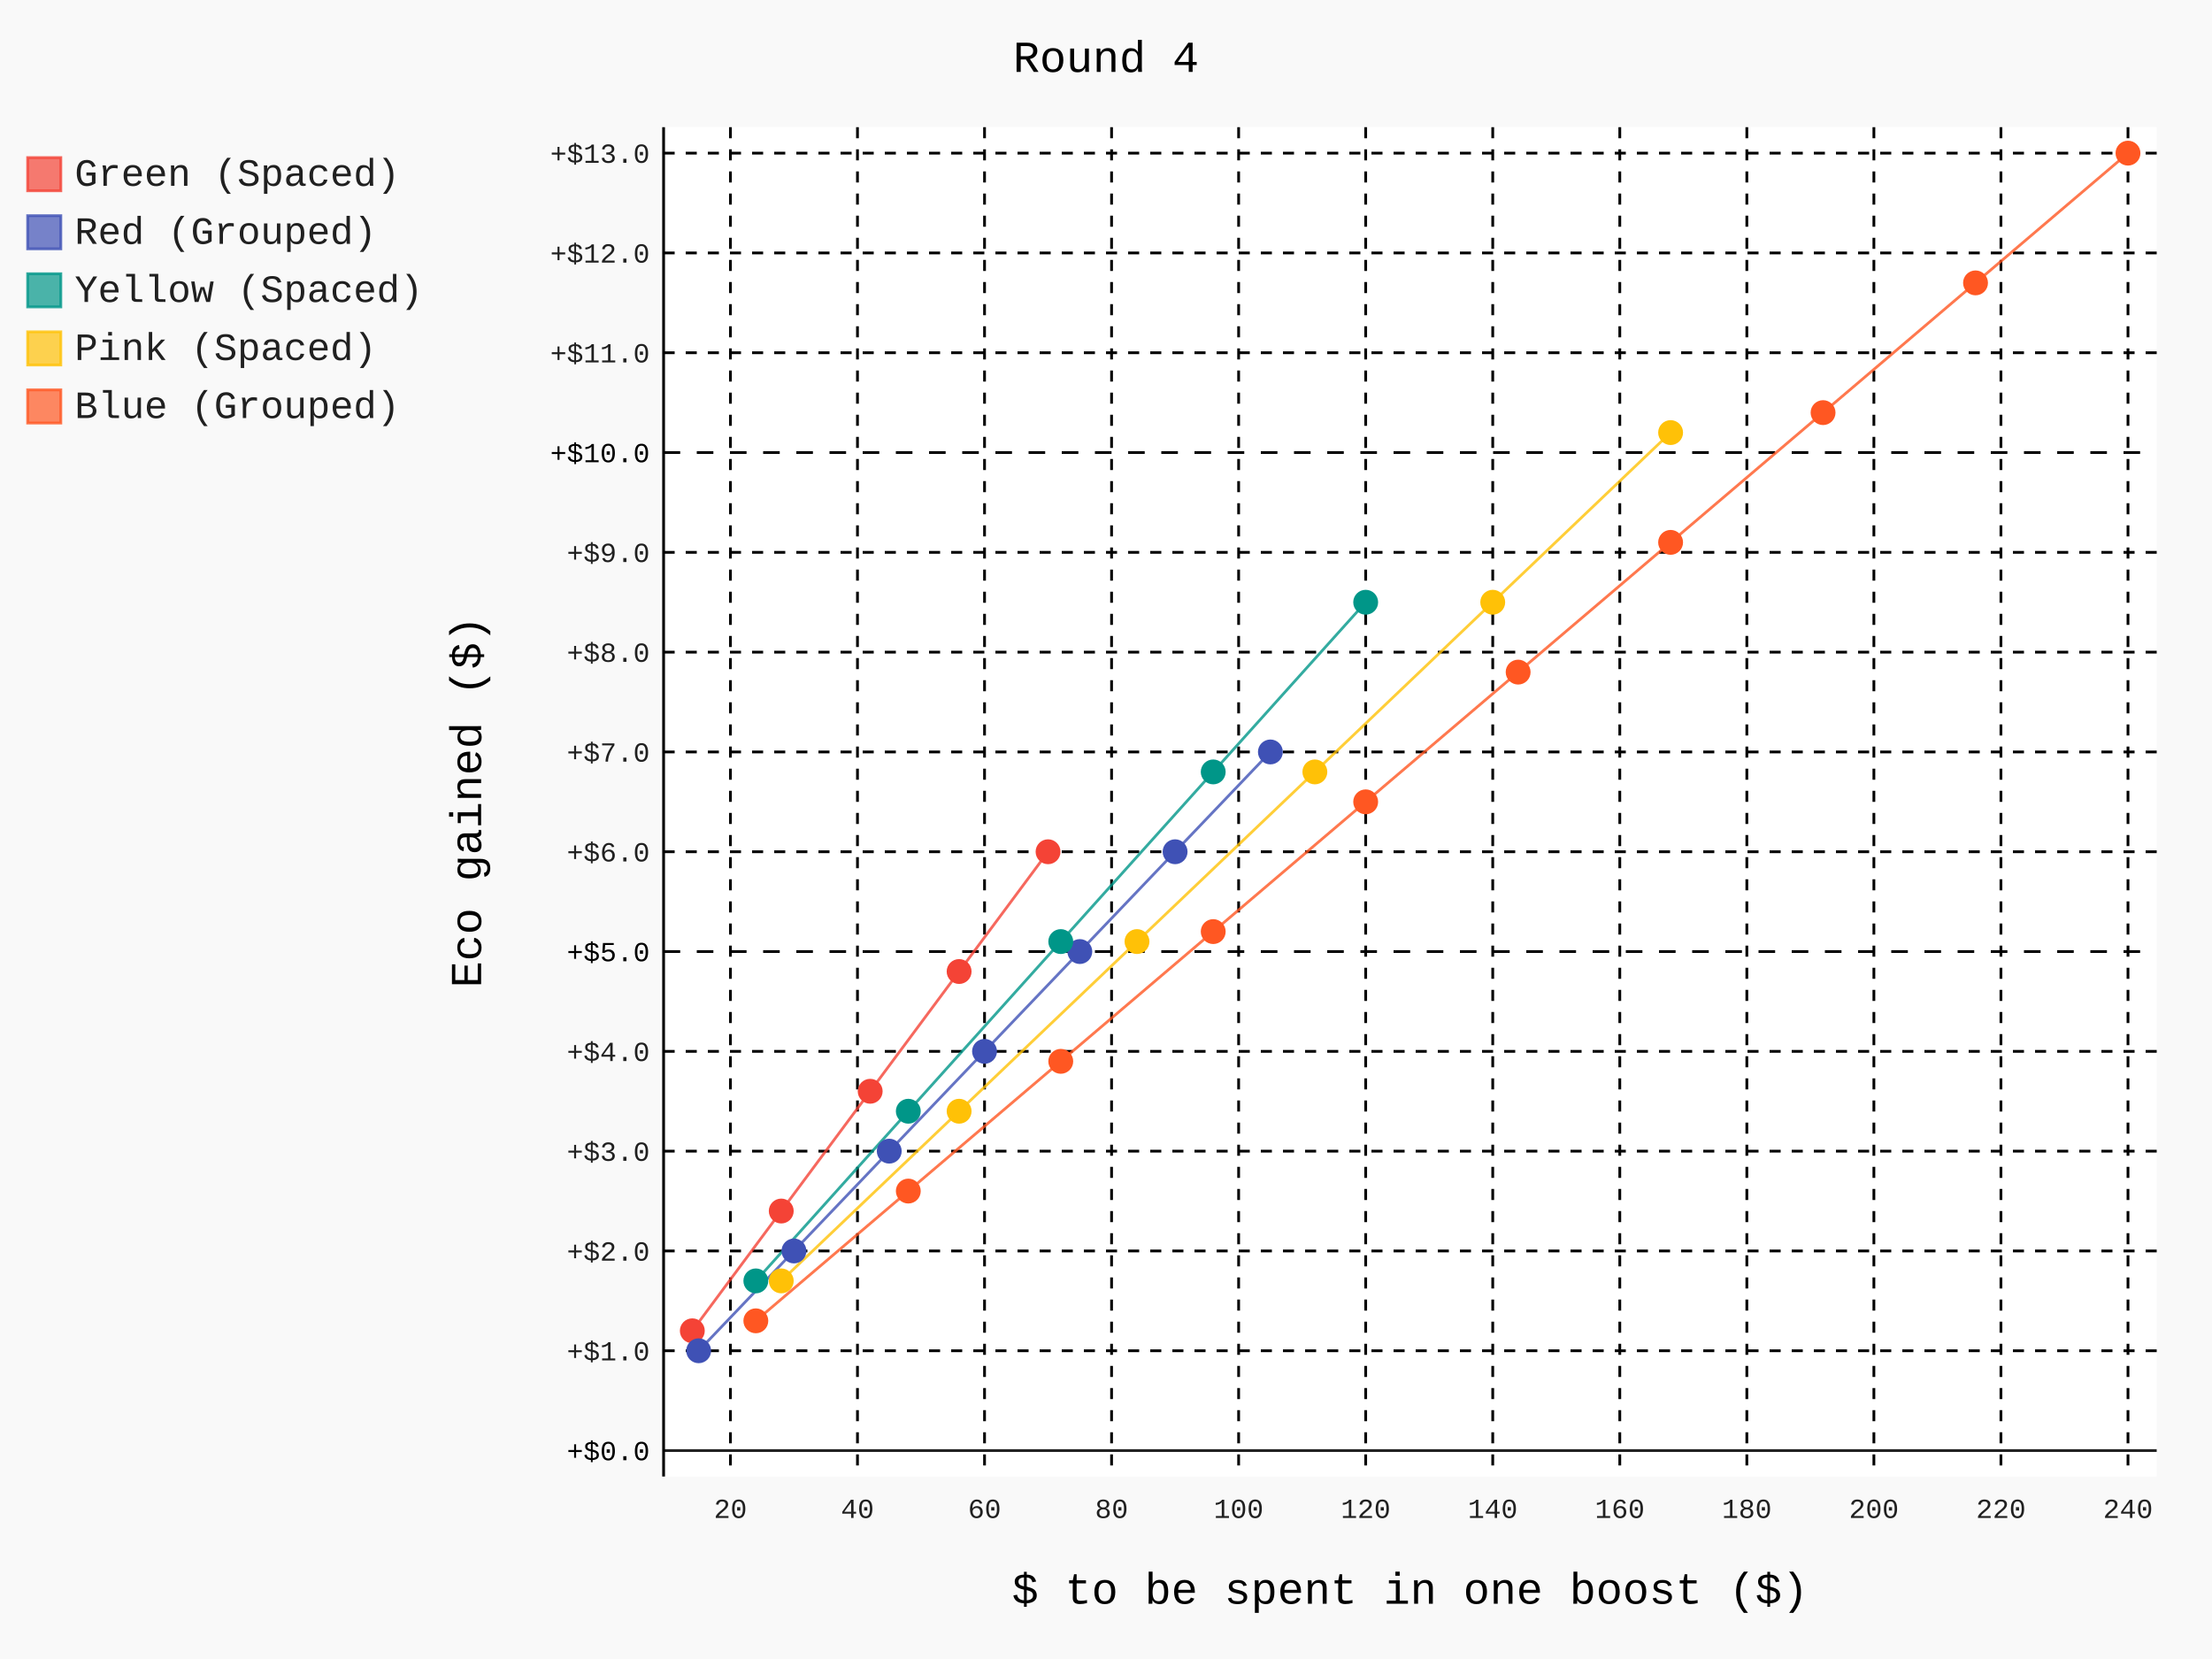
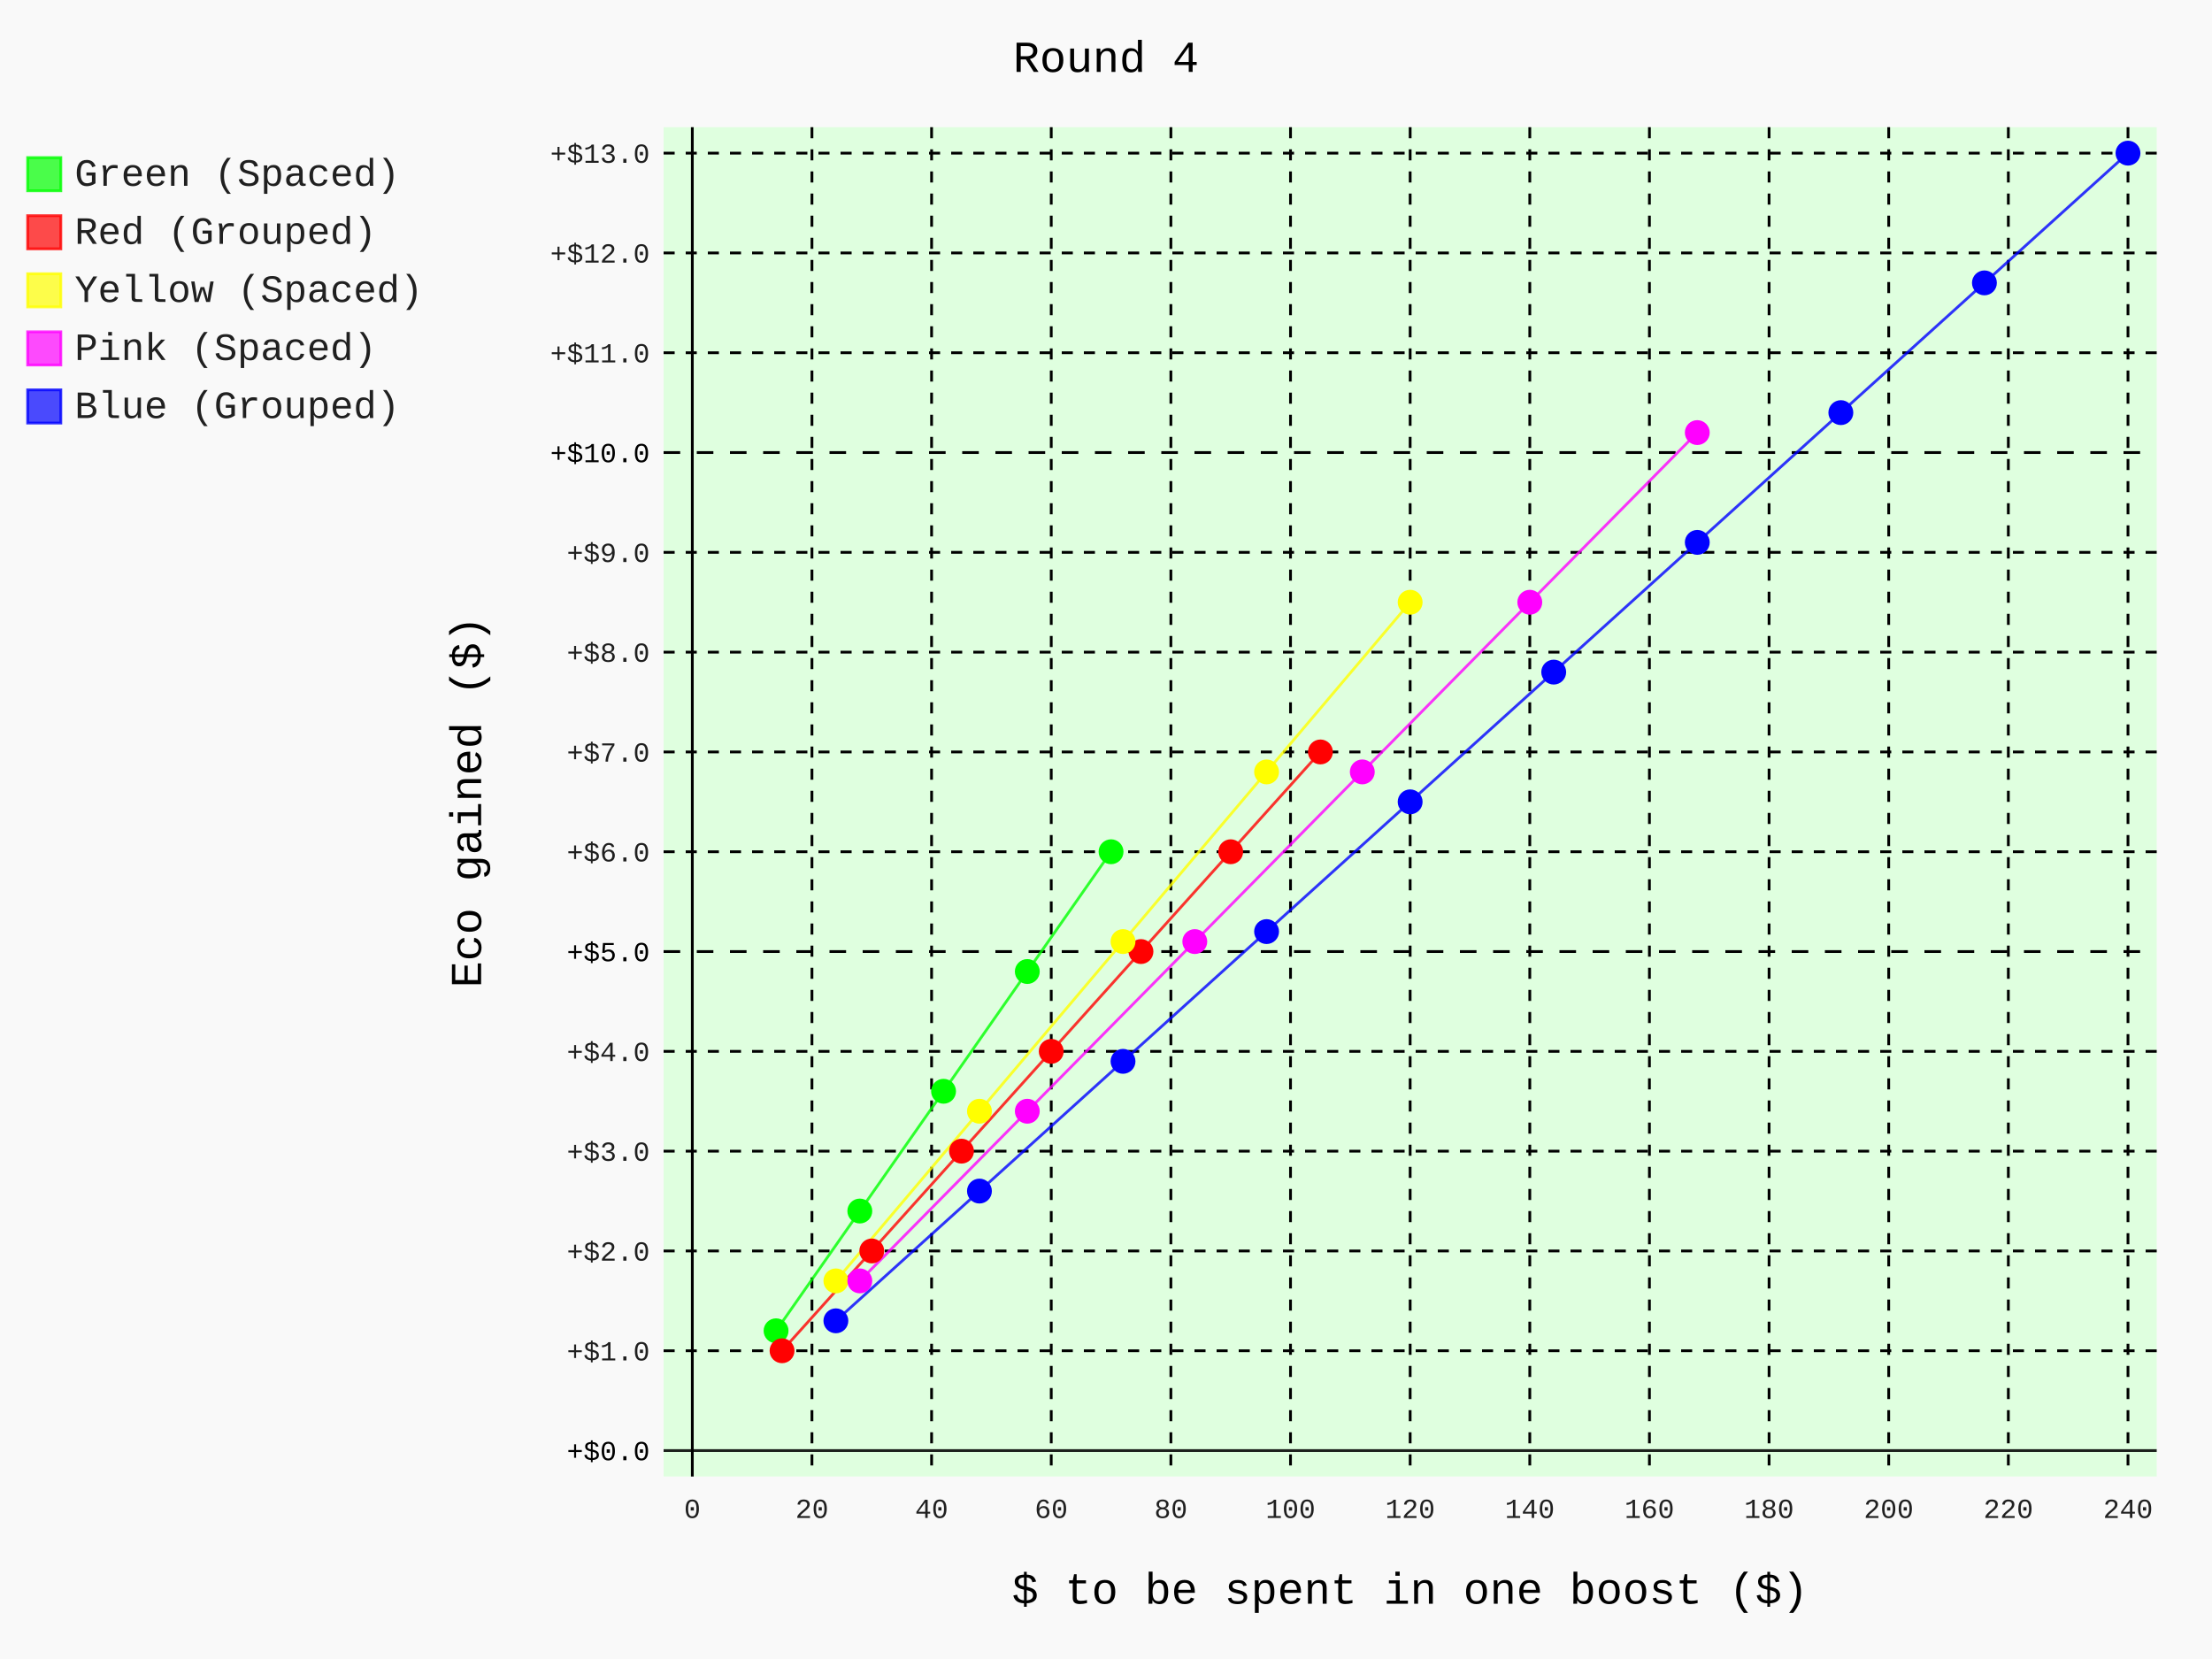
- <svg xmlns="http://www.w3.org/2000/svg" id="chart-f16836d2-d150-4abe-a6ae-db911477ae5a" class="pygal-chart" viewBox="0 0 800 600">
+ <svg xmlns="http://www.w3.org/2000/svg" id="chart-c943494d-fc51-45fe-aaff-6e96f2a4a741" class="pygal-chart" viewBox="0 0 800 600">
  <defs>
-     <style type="text/css">#chart-f16836d2-d150-4abe-a6ae-db911477ae5a{-webkit-user-select:none;-webkit-font-smoothing:antialiased;font-family:Consolas,"Liberation Mono",Menlo,Courier,monospace}#chart-f16836d2-d150-4abe-a6ae-db911477ae5a .title{font-family:Consolas,"Liberation Mono",Menlo,Courier,monospace;font-size:16px}#chart-f16836d2-d150-4abe-a6ae-db911477ae5a .legends .legend text{font-family:Consolas,"Liberation Mono",Menlo,Courier,monospace;font-size:14px}#chart-f16836d2-d150-4abe-a6ae-db911477ae5a .axis text{font-family:Consolas,"Liberation Mono",Menlo,Courier,monospace;font-size:10px}#chart-f16836d2-d150-4abe-a6ae-db911477ae5a .axis text.major{font-family:Consolas,"Liberation Mono",Menlo,Courier,monospace;font-size:10px}#chart-f16836d2-d150-4abe-a6ae-db911477ae5a .text-overlay text.value{font-family:Consolas,"Liberation Mono",Menlo,Courier,monospace;font-size:16px}#chart-f16836d2-d150-4abe-a6ae-db911477ae5a .text-overlay text.label{font-family:Consolas,"Liberation Mono",Menlo,Courier,monospace;font-size:10px}#chart-f16836d2-d150-4abe-a6ae-db911477ae5a .tooltip{font-family:Consolas,"Liberation Mono",Menlo,Courier,monospace;font-size:14px}#chart-f16836d2-d150-4abe-a6ae-db911477ae5a text.no_data{font-family:Consolas,"Liberation Mono",Menlo,Courier,monospace;font-size:64px}
- #chart-f16836d2-d150-4abe-a6ae-db911477ae5a{background-color:rgba(249,249,249,1)}#chart-f16836d2-d150-4abe-a6ae-db911477ae5a path,#chart-f16836d2-d150-4abe-a6ae-db911477ae5a line,#chart-f16836d2-d150-4abe-a6ae-db911477ae5a rect,#chart-f16836d2-d150-4abe-a6ae-db911477ae5a circle{-webkit-transition:150ms;-moz-transition:150ms;transition:150ms}#chart-f16836d2-d150-4abe-a6ae-db911477ae5a .graph &gt; .background{fill:rgba(249,249,249,1)}#chart-f16836d2-d150-4abe-a6ae-db911477ae5a .plot &gt; .background{fill:rgba(255,255,255,1)}#chart-f16836d2-d150-4abe-a6ae-db911477ae5a .graph{fill:rgba(0,0,0,.87)}#chart-f16836d2-d150-4abe-a6ae-db911477ae5a text.no_data{fill:rgba(0,0,0,1)}#chart-f16836d2-d150-4abe-a6ae-db911477ae5a .title{fill:rgba(0,0,0,1)}#chart-f16836d2-d150-4abe-a6ae-db911477ae5a .legends .legend text{fill:rgba(0,0,0,.87)}#chart-f16836d2-d150-4abe-a6ae-db911477ae5a .legends .legend:hover text{fill:rgba(0,0,0,1)}#chart-f16836d2-d150-4abe-a6ae-db911477ae5a .axis .line{stroke:rgba(0,0,0,1)}#chart-f16836d2-d150-4abe-a6ae-db911477ae5a .axis .guide.line{stroke:rgba(0,0,0,.54)}#chart-f16836d2-d150-4abe-a6ae-db911477ae5a .axis .major.line{stroke:rgba(0,0,0,.87)}#chart-f16836d2-d150-4abe-a6ae-db911477ae5a .axis text.major{fill:rgba(0,0,0,1)}#chart-f16836d2-d150-4abe-a6ae-db911477ae5a .axis.y .guides:hover .guide.line,#chart-f16836d2-d150-4abe-a6ae-db911477ae5a .line-graph .axis.x .guides:hover .guide.line,#chart-f16836d2-d150-4abe-a6ae-db911477ae5a .stackedline-graph .axis.x .guides:hover .guide.line,#chart-f16836d2-d150-4abe-a6ae-db911477ae5a .xy-graph .axis.x .guides:hover .guide.line{stroke:rgba(0,0,0,1)}#chart-f16836d2-d150-4abe-a6ae-db911477ae5a .axis .guides:hover text{fill:rgba(0,0,0,1)}#chart-f16836d2-d150-4abe-a6ae-db911477ae5a .reactive{fill-opacity:.7;stroke-opacity:.8;stroke-width:1}#chart-f16836d2-d150-4abe-a6ae-db911477ae5a .ci{stroke:rgba(0,0,0,.87)}#chart-f16836d2-d150-4abe-a6ae-db911477ae5a .reactive.active,#chart-f16836d2-d150-4abe-a6ae-db911477ae5a .active .reactive{fill-opacity:.8;stroke-opacity:.9;stroke-width:4}#chart-f16836d2-d150-4abe-a6ae-db911477ae5a .ci .reactive.active{stroke-width:1.5}#chart-f16836d2-d150-4abe-a6ae-db911477ae5a .series text{fill:rgba(0,0,0,1)}#chart-f16836d2-d150-4abe-a6ae-db911477ae5a .tooltip rect{fill:rgba(255,255,255,1);stroke:rgba(0,0,0,1);-webkit-transition:opacity 150ms;-moz-transition:opacity 150ms;transition:opacity 150ms}#chart-f16836d2-d150-4abe-a6ae-db911477ae5a .tooltip .label{fill:rgba(0,0,0,.87)}#chart-f16836d2-d150-4abe-a6ae-db911477ae5a .tooltip .label{fill:rgba(0,0,0,.87)}#chart-f16836d2-d150-4abe-a6ae-db911477ae5a .tooltip .legend{font-size:.8em;fill:rgba(0,0,0,.54)}#chart-f16836d2-d150-4abe-a6ae-db911477ae5a .tooltip .x_label{font-size:.6em;fill:rgba(0,0,0,1)}#chart-f16836d2-d150-4abe-a6ae-db911477ae5a .tooltip .xlink{font-size:.5em;text-decoration:underline}#chart-f16836d2-d150-4abe-a6ae-db911477ae5a .tooltip .value{font-size:1.5em}#chart-f16836d2-d150-4abe-a6ae-db911477ae5a .bound{font-size:.5em}#chart-f16836d2-d150-4abe-a6ae-db911477ae5a .max-value{font-size:.75em;fill:rgba(0,0,0,.54)}#chart-f16836d2-d150-4abe-a6ae-db911477ae5a .map-element{fill:rgba(255,255,255,1);stroke:rgba(0,0,0,.54) !important}#chart-f16836d2-d150-4abe-a6ae-db911477ae5a .map-element .reactive{fill-opacity:inherit;stroke-opacity:inherit}#chart-f16836d2-d150-4abe-a6ae-db911477ae5a .color-0,#chart-f16836d2-d150-4abe-a6ae-db911477ae5a .color-0 a:visited{stroke:#F44336;fill:#F44336}#chart-f16836d2-d150-4abe-a6ae-db911477ae5a .color-1,#chart-f16836d2-d150-4abe-a6ae-db911477ae5a .color-1 a:visited{stroke:#3F51B5;fill:#3F51B5}#chart-f16836d2-d150-4abe-a6ae-db911477ae5a .color-2,#chart-f16836d2-d150-4abe-a6ae-db911477ae5a .color-2 a:visited{stroke:#009688;fill:#009688}#chart-f16836d2-d150-4abe-a6ae-db911477ae5a .color-3,#chart-f16836d2-d150-4abe-a6ae-db911477ae5a .color-3 a:visited{stroke:#FFC107;fill:#FFC107}#chart-f16836d2-d150-4abe-a6ae-db911477ae5a .color-4,#chart-f16836d2-d150-4abe-a6ae-db911477ae5a .color-4 a:visited{stroke:#FF5722;fill:#FF5722}#chart-f16836d2-d150-4abe-a6ae-db911477ae5a .text-overlay .color-0 text{fill:black}#chart-f16836d2-d150-4abe-a6ae-db911477ae5a .text-overlay .color-1 text{fill:black}#chart-f16836d2-d150-4abe-a6ae-db911477ae5a .text-overlay .color-2 text{fill:black}#chart-f16836d2-d150-4abe-a6ae-db911477ae5a .text-overlay .color-3 text{fill:black}#chart-f16836d2-d150-4abe-a6ae-db911477ae5a .text-overlay .color-4 text{fill:black}#chart-f16836d2-d150-4abe-a6ae-db911477ae5a .series{stroke-width:2;stroke-dasharray:(2,3)}#chart-f16836d2-d150-4abe-a6ae-db911477ae5a .series.serie-0{stroke-width:2;stroke-dasharray:(2,3)}#chart-f16836d2-d150-4abe-a6ae-db911477ae5a .series.serie-1{stroke-width:2;stroke-dasharray:(2,3)}#chart-f16836d2-d150-4abe-a6ae-db911477ae5a .series.serie-2{stroke-width:2;stroke-dasharray:(2,3)}#chart-f16836d2-d150-4abe-a6ae-db911477ae5a .series.serie-3{stroke-width:2;stroke-dasharray:(2,3)}#chart-f16836d2-d150-4abe-a6ae-db911477ae5a .series.serie-4{stroke-width:2;stroke-dasharray:(2,3)}
- #chart-f16836d2-d150-4abe-a6ae-db911477ae5a text.no_data{text-anchor:middle}#chart-f16836d2-d150-4abe-a6ae-db911477ae5a .guide.line{fill:none}#chart-f16836d2-d150-4abe-a6ae-db911477ae5a .centered{text-anchor:middle}#chart-f16836d2-d150-4abe-a6ae-db911477ae5a .title{text-anchor:middle}#chart-f16836d2-d150-4abe-a6ae-db911477ae5a .legends .legend text{fill-opacity:1}#chart-f16836d2-d150-4abe-a6ae-db911477ae5a .axis.x text{text-anchor:middle}#chart-f16836d2-d150-4abe-a6ae-db911477ae5a .axis.x:not(.web) text[transform]{text-anchor:start}#chart-f16836d2-d150-4abe-a6ae-db911477ae5a .axis.x:not(.web) text[transform].backwards{text-anchor:end}#chart-f16836d2-d150-4abe-a6ae-db911477ae5a .axis.y text{text-anchor:end}#chart-f16836d2-d150-4abe-a6ae-db911477ae5a .axis.y text[transform].backwards{text-anchor:start}#chart-f16836d2-d150-4abe-a6ae-db911477ae5a .axis.y2 text{text-anchor:start}#chart-f16836d2-d150-4abe-a6ae-db911477ae5a .axis.y2 text[transform].backwards{text-anchor:end}#chart-f16836d2-d150-4abe-a6ae-db911477ae5a .axis .guide.line{stroke-dasharray:4,4;stroke:black}#chart-f16836d2-d150-4abe-a6ae-db911477ae5a .axis .major.guide.line{stroke-dasharray:6,6;stroke:black}#chart-f16836d2-d150-4abe-a6ae-db911477ae5a .horizontal .axis.y .guide.line,#chart-f16836d2-d150-4abe-a6ae-db911477ae5a .horizontal .axis.y2 .guide.line,#chart-f16836d2-d150-4abe-a6ae-db911477ae5a .vertical .axis.x .guide.line{opacity:0}#chart-f16836d2-d150-4abe-a6ae-db911477ae5a .horizontal .axis.always_show .guide.line,#chart-f16836d2-d150-4abe-a6ae-db911477ae5a .vertical .axis.always_show .guide.line{opacity:1 !important}#chart-f16836d2-d150-4abe-a6ae-db911477ae5a .axis.y .guides:hover .guide.line,#chart-f16836d2-d150-4abe-a6ae-db911477ae5a .axis.y2 .guides:hover .guide.line,#chart-f16836d2-d150-4abe-a6ae-db911477ae5a .axis.x .guides:hover .guide.line{opacity:1}#chart-f16836d2-d150-4abe-a6ae-db911477ae5a .axis .guides:hover text{opacity:1}#chart-f16836d2-d150-4abe-a6ae-db911477ae5a .nofill{fill:none}#chart-f16836d2-d150-4abe-a6ae-db911477ae5a .subtle-fill{fill-opacity:.2}#chart-f16836d2-d150-4abe-a6ae-db911477ae5a .dot{stroke-width:1px;fill-opacity:1;stroke-opacity:1}#chart-f16836d2-d150-4abe-a6ae-db911477ae5a .dot.active{stroke-width:5px}#chart-f16836d2-d150-4abe-a6ae-db911477ae5a .dot.negative{fill:transparent}#chart-f16836d2-d150-4abe-a6ae-db911477ae5a text,#chart-f16836d2-d150-4abe-a6ae-db911477ae5a tspan{stroke:none !important}#chart-f16836d2-d150-4abe-a6ae-db911477ae5a .series text.active{opacity:1}#chart-f16836d2-d150-4abe-a6ae-db911477ae5a .tooltip rect{fill-opacity:.95;stroke-width:.5}#chart-f16836d2-d150-4abe-a6ae-db911477ae5a .tooltip text{fill-opacity:1}#chart-f16836d2-d150-4abe-a6ae-db911477ae5a .showable{visibility:hidden}#chart-f16836d2-d150-4abe-a6ae-db911477ae5a .showable.shown{visibility:visible}#chart-f16836d2-d150-4abe-a6ae-db911477ae5a .gauge-background{fill:rgba(229,229,229,1);stroke:none}#chart-f16836d2-d150-4abe-a6ae-db911477ae5a .bg-lines{stroke:rgba(249,249,249,1);stroke-width:2px}</style>
+     <style type="text/css">#chart-c943494d-fc51-45fe-aaff-6e96f2a4a741{-webkit-user-select:none;-webkit-font-smoothing:antialiased;font-family:Consolas,"Liberation Mono",Menlo,Courier,monospace}#chart-c943494d-fc51-45fe-aaff-6e96f2a4a741 .title{font-family:Consolas,"Liberation Mono",Menlo,Courier,monospace;font-size:16px}#chart-c943494d-fc51-45fe-aaff-6e96f2a4a741 .legends .legend text{font-family:Consolas,"Liberation Mono",Menlo,Courier,monospace;font-size:14px}#chart-c943494d-fc51-45fe-aaff-6e96f2a4a741 .axis text{font-family:Consolas,"Liberation Mono",Menlo,Courier,monospace;font-size:10px}#chart-c943494d-fc51-45fe-aaff-6e96f2a4a741 .axis text.major{font-family:Consolas,"Liberation Mono",Menlo,Courier,monospace;font-size:10px}#chart-c943494d-fc51-45fe-aaff-6e96f2a4a741 .text-overlay text.value{font-family:Consolas,"Liberation Mono",Menlo,Courier,monospace;font-size:16px}#chart-c943494d-fc51-45fe-aaff-6e96f2a4a741 .text-overlay text.label{font-family:Consolas,"Liberation Mono",Menlo,Courier,monospace;font-size:10px}#chart-c943494d-fc51-45fe-aaff-6e96f2a4a741 .tooltip{font-family:Consolas,"Liberation Mono",Menlo,Courier,monospace;font-size:14px}#chart-c943494d-fc51-45fe-aaff-6e96f2a4a741 text.no_data{font-family:Consolas,"Liberation Mono",Menlo,Courier,monospace;font-size:64px}
+ #chart-c943494d-fc51-45fe-aaff-6e96f2a4a741{background-color:rgba(249,249,249,1)}#chart-c943494d-fc51-45fe-aaff-6e96f2a4a741 path,#chart-c943494d-fc51-45fe-aaff-6e96f2a4a741 line,#chart-c943494d-fc51-45fe-aaff-6e96f2a4a741 rect,#chart-c943494d-fc51-45fe-aaff-6e96f2a4a741 circle{-webkit-transition:150ms;-moz-transition:150ms;transition:150ms}#chart-c943494d-fc51-45fe-aaff-6e96f2a4a741 .graph &gt; .background{fill:rgba(249,249,249,1)}#chart-c943494d-fc51-45fe-aaff-6e96f2a4a741 .plot &gt; .background{fill:#dfffdf}#chart-c943494d-fc51-45fe-aaff-6e96f2a4a741 .graph{fill:rgba(0,0,0,.87)}#chart-c943494d-fc51-45fe-aaff-6e96f2a4a741 text.no_data{fill:rgba(0,0,0,1)}#chart-c943494d-fc51-45fe-aaff-6e96f2a4a741 .title{fill:rgba(0,0,0,1)}#chart-c943494d-fc51-45fe-aaff-6e96f2a4a741 .legends .legend text{fill:rgba(0,0,0,.87)}#chart-c943494d-fc51-45fe-aaff-6e96f2a4a741 .legends .legend:hover text{fill:rgba(0,0,0,1)}#chart-c943494d-fc51-45fe-aaff-6e96f2a4a741 .axis .line{stroke:rgba(0,0,0,1)}#chart-c943494d-fc51-45fe-aaff-6e96f2a4a741 .axis .guide.line{stroke:rgba(0,0,0,.54)}#chart-c943494d-fc51-45fe-aaff-6e96f2a4a741 .axis .major.line{stroke:rgba(0,0,0,.87)}#chart-c943494d-fc51-45fe-aaff-6e96f2a4a741 .axis text.major{fill:rgba(0,0,0,1)}#chart-c943494d-fc51-45fe-aaff-6e96f2a4a741 .axis.y .guides:hover .guide.line,#chart-c943494d-fc51-45fe-aaff-6e96f2a4a741 .line-graph .axis.x .guides:hover .guide.line,#chart-c943494d-fc51-45fe-aaff-6e96f2a4a741 .stackedline-graph .axis.x .guides:hover .guide.line,#chart-c943494d-fc51-45fe-aaff-6e96f2a4a741 .xy-graph .axis.x .guides:hover .guide.line{stroke:rgba(0,0,0,1)}#chart-c943494d-fc51-45fe-aaff-6e96f2a4a741 .axis .guides:hover text{fill:rgba(0,0,0,1)}#chart-c943494d-fc51-45fe-aaff-6e96f2a4a741 .reactive{fill-opacity:.7;stroke-opacity:.8;stroke-width:1}#chart-c943494d-fc51-45fe-aaff-6e96f2a4a741 .ci{stroke:rgba(0,0,0,.87)}#chart-c943494d-fc51-45fe-aaff-6e96f2a4a741 .reactive.active,#chart-c943494d-fc51-45fe-aaff-6e96f2a4a741 .active .reactive{fill-opacity:.8;stroke-opacity:.9;stroke-width:4}#chart-c943494d-fc51-45fe-aaff-6e96f2a4a741 .ci .reactive.active{stroke-width:1.5}#chart-c943494d-fc51-45fe-aaff-6e96f2a4a741 .series text{fill:rgba(0,0,0,1)}#chart-c943494d-fc51-45fe-aaff-6e96f2a4a741 .tooltip rect{fill:#dfffdf;stroke:rgba(0,0,0,1);-webkit-transition:opacity 150ms;-moz-transition:opacity 150ms;transition:opacity 150ms}#chart-c943494d-fc51-45fe-aaff-6e96f2a4a741 .tooltip .label{fill:rgba(0,0,0,.87)}#chart-c943494d-fc51-45fe-aaff-6e96f2a4a741 .tooltip .label{fill:rgba(0,0,0,.87)}#chart-c943494d-fc51-45fe-aaff-6e96f2a4a741 .tooltip .legend{font-size:.8em;fill:rgba(0,0,0,.54)}#chart-c943494d-fc51-45fe-aaff-6e96f2a4a741 .tooltip .x_label{font-size:.6em;fill:rgba(0,0,0,1)}#chart-c943494d-fc51-45fe-aaff-6e96f2a4a741 .tooltip .xlink{font-size:.5em;text-decoration:underline}#chart-c943494d-fc51-45fe-aaff-6e96f2a4a741 .tooltip .value{font-size:1.5em}#chart-c943494d-fc51-45fe-aaff-6e96f2a4a741 .bound{font-size:.5em}#chart-c943494d-fc51-45fe-aaff-6e96f2a4a741 .max-value{font-size:.75em;fill:rgba(0,0,0,.54)}#chart-c943494d-fc51-45fe-aaff-6e96f2a4a741 .map-element{fill:#dfffdf;stroke:rgba(0,0,0,.54) !important}#chart-c943494d-fc51-45fe-aaff-6e96f2a4a741 .map-element .reactive{fill-opacity:inherit;stroke-opacity:inherit}#chart-c943494d-fc51-45fe-aaff-6e96f2a4a741 .color-0,#chart-c943494d-fc51-45fe-aaff-6e96f2a4a741 .color-0 a:visited{stroke:#00ff00;fill:#00ff00}#chart-c943494d-fc51-45fe-aaff-6e96f2a4a741 .color-1,#chart-c943494d-fc51-45fe-aaff-6e96f2a4a741 .color-1 a:visited{stroke:#ff0101;fill:#ff0101}#chart-c943494d-fc51-45fe-aaff-6e96f2a4a741 .color-2,#chart-c943494d-fc51-45fe-aaff-6e96f2a4a741 .color-2 a:visited{stroke:#ffff00;fill:#ffff00}#chart-c943494d-fc51-45fe-aaff-6e96f2a4a741 .color-3,#chart-c943494d-fc51-45fe-aaff-6e96f2a4a741 .color-3 a:visited{stroke:#ff00ff;fill:#ff00ff}#chart-c943494d-fc51-45fe-aaff-6e96f2a4a741 .color-4,#chart-c943494d-fc51-45fe-aaff-6e96f2a4a741 .color-4 a:visited{stroke:#0101ff;fill:#0101ff}#chart-c943494d-fc51-45fe-aaff-6e96f2a4a741 .text-overlay .color-0 text{fill:black}#chart-c943494d-fc51-45fe-aaff-6e96f2a4a741 .text-overlay .color-1 text{fill:black}#chart-c943494d-fc51-45fe-aaff-6e96f2a4a741 .text-overlay .color-2 text{fill:black}#chart-c943494d-fc51-45fe-aaff-6e96f2a4a741 .text-overlay .color-3 text{fill:black}#chart-c943494d-fc51-45fe-aaff-6e96f2a4a741 .text-overlay .color-4 text{fill:black}#chart-c943494d-fc51-45fe-aaff-6e96f2a4a741 .series{stroke-width:2;stroke-dasharray:(2,3)}#chart-c943494d-fc51-45fe-aaff-6e96f2a4a741 .series.serie-0{stroke-width:2;stroke-dasharray:(2,3)}#chart-c943494d-fc51-45fe-aaff-6e96f2a4a741 .series.serie-1{stroke-width:2;stroke-dasharray:(2,3)}#chart-c943494d-fc51-45fe-aaff-6e96f2a4a741 .series.serie-2{stroke-width:2;stroke-dasharray:(2,3)}#chart-c943494d-fc51-45fe-aaff-6e96f2a4a741 .series.serie-3{stroke-width:2;stroke-dasharray:(2,3)}#chart-c943494d-fc51-45fe-aaff-6e96f2a4a741 .series.serie-4{stroke-width:2;stroke-dasharray:(2,3)}
+ #chart-c943494d-fc51-45fe-aaff-6e96f2a4a741 text.no_data{text-anchor:middle}#chart-c943494d-fc51-45fe-aaff-6e96f2a4a741 .guide.line{fill:none}#chart-c943494d-fc51-45fe-aaff-6e96f2a4a741 .centered{text-anchor:middle}#chart-c943494d-fc51-45fe-aaff-6e96f2a4a741 .title{text-anchor:middle}#chart-c943494d-fc51-45fe-aaff-6e96f2a4a741 .legends .legend text{fill-opacity:1}#chart-c943494d-fc51-45fe-aaff-6e96f2a4a741 .axis.x text{text-anchor:middle}#chart-c943494d-fc51-45fe-aaff-6e96f2a4a741 .axis.x:not(.web) text[transform]{text-anchor:start}#chart-c943494d-fc51-45fe-aaff-6e96f2a4a741 .axis.x:not(.web) text[transform].backwards{text-anchor:end}#chart-c943494d-fc51-45fe-aaff-6e96f2a4a741 .axis.y text{text-anchor:end}#chart-c943494d-fc51-45fe-aaff-6e96f2a4a741 .axis.y text[transform].backwards{text-anchor:start}#chart-c943494d-fc51-45fe-aaff-6e96f2a4a741 .axis.y2 text{text-anchor:start}#chart-c943494d-fc51-45fe-aaff-6e96f2a4a741 .axis.y2 text[transform].backwards{text-anchor:end}#chart-c943494d-fc51-45fe-aaff-6e96f2a4a741 .axis .guide.line{stroke-dasharray:4,4;stroke:black}#chart-c943494d-fc51-45fe-aaff-6e96f2a4a741 .axis .major.guide.line{stroke-dasharray:6,6;stroke:black}#chart-c943494d-fc51-45fe-aaff-6e96f2a4a741 .horizontal .axis.y .guide.line,#chart-c943494d-fc51-45fe-aaff-6e96f2a4a741 .horizontal .axis.y2 .guide.line,#chart-c943494d-fc51-45fe-aaff-6e96f2a4a741 .vertical .axis.x .guide.line{opacity:0}#chart-c943494d-fc51-45fe-aaff-6e96f2a4a741 .horizontal .axis.always_show .guide.line,#chart-c943494d-fc51-45fe-aaff-6e96f2a4a741 .vertical .axis.always_show .guide.line{opacity:1 !important}#chart-c943494d-fc51-45fe-aaff-6e96f2a4a741 .axis.y .guides:hover .guide.line,#chart-c943494d-fc51-45fe-aaff-6e96f2a4a741 .axis.y2 .guides:hover .guide.line,#chart-c943494d-fc51-45fe-aaff-6e96f2a4a741 .axis.x .guides:hover .guide.line{opacity:1}#chart-c943494d-fc51-45fe-aaff-6e96f2a4a741 .axis .guides:hover text{opacity:1}#chart-c943494d-fc51-45fe-aaff-6e96f2a4a741 .nofill{fill:none}#chart-c943494d-fc51-45fe-aaff-6e96f2a4a741 .subtle-fill{fill-opacity:.2}#chart-c943494d-fc51-45fe-aaff-6e96f2a4a741 .dot{stroke-width:1px;fill-opacity:1;stroke-opacity:1}#chart-c943494d-fc51-45fe-aaff-6e96f2a4a741 .dot.active{stroke-width:5px}#chart-c943494d-fc51-45fe-aaff-6e96f2a4a741 .dot.negative{fill:transparent}#chart-c943494d-fc51-45fe-aaff-6e96f2a4a741 text,#chart-c943494d-fc51-45fe-aaff-6e96f2a4a741 tspan{stroke:none !important}#chart-c943494d-fc51-45fe-aaff-6e96f2a4a741 .series text.active{opacity:1}#chart-c943494d-fc51-45fe-aaff-6e96f2a4a741 .tooltip rect{fill-opacity:.95;stroke-width:.5}#chart-c943494d-fc51-45fe-aaff-6e96f2a4a741 .tooltip text{fill-opacity:1}#chart-c943494d-fc51-45fe-aaff-6e96f2a4a741 .showable{visibility:hidden}#chart-c943494d-fc51-45fe-aaff-6e96f2a4a741 .showable.shown{visibility:visible}#chart-c943494d-fc51-45fe-aaff-6e96f2a4a741 .gauge-background{fill:rgba(229,229,229,1);stroke:none}#chart-c943494d-fc51-45fe-aaff-6e96f2a4a741 .bg-lines{stroke:rgba(249,249,249,1);stroke-width:2px}</style>
  </defs>
  <g class="graph xy-graph vertical">
    <rect x="0" y="0" width="800" height="600" class="background" />
    <g transform="translate(240, 46)" class="plot">
      <rect x="0" y="0" width="540.0" height="488" class="background" />
      <g class="axis y always_show">
        <g class="guides">
          <path d="M0 478.615 h540" class="major line" />
          <text x="-5" y="482.115" class="major">+$0.0</text>
        </g>
        <g class="guides">
          <path d="M0 442.521 h540" class="guide line" />
          <text x="-5" y="446.021" class="">+$1.0</text>
        </g>
        <g class="guides">
          <path d="M0 406.426 h540" class="guide line" />
          <text x="-5" y="409.926" class="">+$2.0</text>
        </g>
        <g class="guides">
          <path d="M0 370.331 h540" class="guide line" />
          <text x="-5" y="373.831" class="">+$3.0</text>
        </g>
        <g class="guides">
          <path d="M0 334.237 h540" class="guide line" />
          <text x="-5" y="337.737" class="">+$4.0</text>
        </g>
        <g class="guides">
          <path d="M0 298.142 h540" class="major guide line" />
          <text x="-5" y="301.642" class="major">+$5.0</text>
        </g>
        <g class="guides">
          <path d="M0 262.047 h540" class="guide line" />
          <text x="-5" y="265.547" class="">+$6.0</text>
        </g>
        <g class="guides">
          <path d="M0 225.953 h540" class="guide line" />
          <text x="-5" y="229.453" class="">+$7.0</text>
        </g>
        <g class="guides">
          <path d="M0 189.858 h540" class="guide line" />
          <text x="-5" y="193.358" class="">+$8.0</text>
        </g>
        <g class="guides">
          <path d="M0 153.763 h540" class="guide line" />
          <text x="-5" y="157.263" class="">+$9.0</text>
        </g>
        <g class="guides">
          <path d="M0 117.669 h540" class="major guide line" />
          <text x="-5" y="121.169" class="major">+$10.0</text>
        </g>
        <g class="guides">
          <path d="M0 81.574 h540" class="guide line" />
          <text x="-5" y="85.074" class="">+$11.0</text>
        </g>
        <g class="guides">
          <path d="M0 45.479 h540" class="guide line" />
          <text x="-5" y="48.979" class="">+$12.0</text>
        </g>
        <g class="guides">
          <path d="M0 9.385 h540" class="guide line" />
          <text x="-5" y="12.885" class="">+$13.0</text>
        </g>
      </g>
      <g class="axis x always_show">
-         <path d="M0 0 v488" class="line" />
-         <g class="guides">
-           <path d="M24.17 0 v488" class="guide line" />
-           <text x="24.17" y="503.0" class="">20</text>
-         </g>
-         <g class="guides">
-           <path d="M70.119 0 v488" class="guide line" />
-           <text x="70.119" y="503.0" class="">40</text>
-         </g>
-         <g class="guides">
-           <path d="M116.069 0 v488" class="guide line" />
-           <text x="116.069" y="503.0" class="">60</text>
-         </g>
-         <g class="guides">
-           <path d="M162.018 0 v488" class="guide line" />
-           <text x="162.018" y="503.0" class="">80</text>
-         </g>
-         <g class="guides">
-           <path d="M207.968 0 v488" class="guide line" />
-           <text x="207.968" y="503.0" class="">100</text>
-         </g>
-         <g class="guides">
-           <path d="M253.918 0 v488" class="guide line" />
-           <text x="253.918" y="503.0" class="">120</text>
-         </g>
-         <g class="guides">
-           <path d="M299.867 0 v488" class="guide line" />
-           <text x="299.867" y="503.0" class="">140</text>
-         </g>
-         <g class="guides">
-           <path d="M345.817 0 v488" class="guide line" />
-           <text x="345.817" y="503.0" class="">160</text>
-         </g>
-         <g class="guides">
-           <path d="M391.767 0 v488" class="guide line" />
-           <text x="391.767" y="503.0" class="">180</text>
-         </g>
-         <g class="guides">
-           <path d="M437.716 0 v488" class="guide line" />
-           <text x="437.716" y="503.0" class="">200</text>
-         </g>
-         <g class="guides">
-           <path d="M483.666 0 v488" class="guide line" />
-           <text x="483.666" y="503.0" class="">220</text>
+         <g class="guides">
+           <path d="M10.385 0 v488" class="axis line" />
+           <text x="10.385" y="503.0" class="">0</text>
+         </g>
+         <g class="guides">
+           <path d="M53.654 0 v488" class="guide line" />
+           <text x="53.654" y="503.0" class="">20</text>
+         </g>
+         <g class="guides">
+           <path d="M96.923 0 v488" class="guide line" />
+           <text x="96.923" y="503.0" class="">40</text>
+         </g>
+         <g class="guides">
+           <path d="M140.192 0 v488" class="guide line" />
+           <text x="140.192" y="503.0" class="">60</text>
+         </g>
+         <g class="guides">
+           <path d="M183.462 0 v488" class="guide line" />
+           <text x="183.462" y="503.0" class="">80</text>
+         </g>
+         <g class="guides">
+           <path d="M226.731 0 v488" class="guide line" />
+           <text x="226.731" y="503.0" class="">100</text>
+         </g>
+         <g class="guides">
+           <path d="M270 0 v488" class="guide line" />
+           <text x="270.0" y="503.0" class="">120</text>
+         </g>
+         <g class="guides">
+           <path d="M313.269 0 v488" class="guide line" />
+           <text x="313.269" y="503.0" class="">140</text>
+         </g>
+         <g class="guides">
+           <path d="M356.538 0 v488" class="guide line" />
+           <text x="356.538" y="503.0" class="">160</text>
+         </g>
+         <g class="guides">
+           <path d="M399.808 0 v488" class="guide line" />
+           <text x="399.808" y="503.0" class="">180</text>
+         </g>
+         <g class="guides">
+           <path d="M443.077 0 v488" class="guide line" />
+           <text x="443.077" y="503.0" class="">200</text>
+         </g>
+         <g class="guides">
+           <path d="M486.346 0 v488" class="guide line" />
+           <text x="486.346" y="503.0" class="">220</text>
        </g>
        <g class="guides">
          <path d="M529.615 0 v488" class="guide line" />
          <text x="529.615" y="503.0" class="">240</text>
        </g>
      </g>
      <g class="series serie-0 color-0">
-         <path d="M10.385 435.302 L42.549 391.988 74.714 348.675 106.879 305.361 139.044 262.047" class="line reactive nofill" />
+         <path d="M40.673 435.302 L70.962 391.988 101.25 348.675 131.538 305.361 161.827 262.047" class="line reactive nofill" />
      </g>
      <g class="series serie-1 color-1">
-         <path d="M12.682 442.521 L47.144 406.426 81.607 370.331 116.069 334.237 150.531 298.142 184.993 262.047 219.455 225.953" class="line reactive nofill" />
+         <path d="M42.837 442.521 L75.288 406.426 107.74 370.331 140.192 334.237 172.644 298.142 205.096 262.047 237.548 225.953" class="line reactive nofill" />
      </g>
      <g class="series serie-2 color-2">
-         <path d="M33.359 417.254 L88.499 355.893 143.639 294.533 198.778 233.172 253.918 171.811" class="line reactive nofill" />
+         <path d="M62.308 417.254 L114.231 355.893 166.154 294.533 218.077 233.172 270 171.811" class="line reactive nofill" />
      </g>
      <g class="series serie-3 color-3">
-         <path d="M42.549 417.254 L106.879 355.893 171.208 294.533 235.538 233.172 299.867 171.811 364.197 110.45" class="line reactive nofill" />
+         <path d="M70.962 417.254 L131.538 355.893 192.115 294.533 252.692 233.172 313.269 171.811 373.846 110.45" class="line reactive nofill" />
      </g>
      <g class="series serie-4 color-4">
-         <path d="M33.359 431.692 L88.499 384.769 143.639 337.846 198.778 290.923 253.918 244 309.057 197.077 364.197 150.154 419.336 103.231 474.476 56.308 529.615 9.385" class="line reactive nofill" />
+         <path d="M62.308 431.692 L114.231 384.769 166.154 337.846 218.077 290.923 270 244 321.923 197.077 373.846 150.154 425.769 103.231 477.692 56.308 529.615 9.385" class="line reactive nofill" />
      </g>
    </g>
    <g class="titles">
      <text x="400.0" y="26" class="title plot_title">Round 4</text>
      <text x="510.0" y="580" class="title">$ to be spent in one boost ($)</text>
      <text x="148.0" y="316.0" class="title" transform="rotate(-90 148 290)">Eco gained ($)</text>
    </g>
    <g transform="translate(240, 46)" class="plot overlay">
      <g class="series serie-0 color-0">
        <g class="dots">
-           <circle cx="10.385" cy="435.302" r="4" class="dot reactive tooltip-trigger" />
-         </g>
-         <g class="dots">
-           <circle cx="42.549" cy="391.988" r="4" class="dot reactive tooltip-trigger" />
-         </g>
-         <g class="dots">
-           <circle cx="74.714" cy="348.675" r="4" class="dot reactive tooltip-trigger" />
-         </g>
-         <g class="dots">
-           <circle cx="106.879" cy="305.361" r="4" class="dot reactive tooltip-trigger" />
-         </g>
-         <g class="dots">
-           <circle cx="139.044" cy="262.047" r="4" class="dot reactive tooltip-trigger" />
+           <circle cx="40.673" cy="435.302" r="4" class="dot reactive tooltip-trigger" />
+         </g>
+         <g class="dots">
+           <circle cx="70.962" cy="391.988" r="4" class="dot reactive tooltip-trigger" />
+         </g>
+         <g class="dots">
+           <circle cx="101.25" cy="348.675" r="4" class="dot reactive tooltip-trigger" />
+         </g>
+         <g class="dots">
+           <circle cx="131.538" cy="305.361" r="4" class="dot reactive tooltip-trigger" />
+         </g>
+         <g class="dots">
+           <circle cx="161.827" cy="262.047" r="4" class="dot reactive tooltip-trigger" />
        </g>
      </g>
      <g class="series serie-1 color-1">
        <g class="dots">
-           <circle cx="12.682" cy="442.521" r="4" class="dot reactive tooltip-trigger" />
-         </g>
-         <g class="dots">
-           <circle cx="47.144" cy="406.426" r="4" class="dot reactive tooltip-trigger" />
-         </g>
-         <g class="dots">
-           <circle cx="81.607" cy="370.331" r="4" class="dot reactive tooltip-trigger" />
-         </g>
-         <g class="dots">
-           <circle cx="116.069" cy="334.237" r="4" class="dot reactive tooltip-trigger" />
-         </g>
-         <g class="dots">
-           <circle cx="150.531" cy="298.142" r="4" class="dot reactive tooltip-trigger" />
-         </g>
-         <g class="dots">
-           <circle cx="184.993" cy="262.047" r="4" class="dot reactive tooltip-trigger" />
-         </g>
-         <g class="dots">
-           <circle cx="219.455" cy="225.953" r="4" class="dot reactive tooltip-trigger" />
+           <circle cx="42.837" cy="442.521" r="4" class="dot reactive tooltip-trigger" />
+         </g>
+         <g class="dots">
+           <circle cx="75.288" cy="406.426" r="4" class="dot reactive tooltip-trigger" />
+         </g>
+         <g class="dots">
+           <circle cx="107.74" cy="370.331" r="4" class="dot reactive tooltip-trigger" />
+         </g>
+         <g class="dots">
+           <circle cx="140.192" cy="334.237" r="4" class="dot reactive tooltip-trigger" />
+         </g>
+         <g class="dots">
+           <circle cx="172.644" cy="298.142" r="4" class="dot reactive tooltip-trigger" />
+         </g>
+         <g class="dots">
+           <circle cx="205.096" cy="262.047" r="4" class="dot reactive tooltip-trigger" />
+         </g>
+         <g class="dots">
+           <circle cx="237.548" cy="225.953" r="4" class="dot reactive tooltip-trigger" />
        </g>
      </g>
      <g class="series serie-2 color-2">
        <g class="dots">
-           <circle cx="33.359" cy="417.254" r="4" class="dot reactive tooltip-trigger" />
-         </g>
-         <g class="dots">
-           <circle cx="88.499" cy="355.893" r="4" class="dot reactive tooltip-trigger" />
-         </g>
-         <g class="dots">
-           <circle cx="143.639" cy="294.533" r="4" class="dot reactive tooltip-trigger" />
-         </g>
-         <g class="dots">
-           <circle cx="198.778" cy="233.172" r="4" class="dot reactive tooltip-trigger" />
-         </g>
-         <g class="dots">
-           <circle cx="253.918" cy="171.811" r="4" class="dot reactive tooltip-trigger" />
+           <circle cx="62.308" cy="417.254" r="4" class="dot reactive tooltip-trigger" />
+         </g>
+         <g class="dots">
+           <circle cx="114.231" cy="355.893" r="4" class="dot reactive tooltip-trigger" />
+         </g>
+         <g class="dots">
+           <circle cx="166.154" cy="294.533" r="4" class="dot reactive tooltip-trigger" />
+         </g>
+         <g class="dots">
+           <circle cx="218.077" cy="233.172" r="4" class="dot reactive tooltip-trigger" />
+         </g>
+         <g class="dots">
+           <circle cx="270.0" cy="171.811" r="4" class="dot reactive tooltip-trigger" />
        </g>
      </g>
      <g class="series serie-3 color-3">
        <g class="dots">
-           <circle cx="42.549" cy="417.254" r="4" class="dot reactive tooltip-trigger" />
-         </g>
-         <g class="dots">
-           <circle cx="106.879" cy="355.893" r="4" class="dot reactive tooltip-trigger" />
-         </g>
-         <g class="dots">
-           <circle cx="171.208" cy="294.533" r="4" class="dot reactive tooltip-trigger" />
-         </g>
-         <g class="dots">
-           <circle cx="235.538" cy="233.172" r="4" class="dot reactive tooltip-trigger" />
-         </g>
-         <g class="dots">
-           <circle cx="299.867" cy="171.811" r="4" class="dot reactive tooltip-trigger" />
-         </g>
-         <g class="dots">
-           <circle cx="364.197" cy="110.45" r="4" class="dot reactive tooltip-trigger" />
+           <circle cx="70.962" cy="417.254" r="4" class="dot reactive tooltip-trigger" />
+         </g>
+         <g class="dots">
+           <circle cx="131.538" cy="355.893" r="4" class="dot reactive tooltip-trigger" />
+         </g>
+         <g class="dots">
+           <circle cx="192.115" cy="294.533" r="4" class="dot reactive tooltip-trigger" />
+         </g>
+         <g class="dots">
+           <circle cx="252.692" cy="233.172" r="4" class="dot reactive tooltip-trigger" />
+         </g>
+         <g class="dots">
+           <circle cx="313.269" cy="171.811" r="4" class="dot reactive tooltip-trigger" />
+         </g>
+         <g class="dots">
+           <circle cx="373.846" cy="110.45" r="4" class="dot reactive tooltip-trigger" />
        </g>
      </g>
      <g class="series serie-4 color-4">
        <g class="dots">
-           <circle cx="33.359" cy="431.692" r="4" class="dot reactive tooltip-trigger" />
-         </g>
-         <g class="dots">
-           <circle cx="88.499" cy="384.769" r="4" class="dot reactive tooltip-trigger" />
-         </g>
-         <g class="dots">
-           <circle cx="143.639" cy="337.846" r="4" class="dot reactive tooltip-trigger" />
-         </g>
-         <g class="dots">
-           <circle cx="198.778" cy="290.923" r="4" class="dot reactive tooltip-trigger" />
-         </g>
-         <g class="dots">
-           <circle cx="253.918" cy="244" r="4" class="dot reactive tooltip-trigger" />
-         </g>
-         <g class="dots">
-           <circle cx="309.057" cy="197.077" r="4" class="dot reactive tooltip-trigger" />
-         </g>
-         <g class="dots">
-           <circle cx="364.197" cy="150.154" r="4" class="dot reactive tooltip-trigger" />
-         </g>
-         <g class="dots">
-           <circle cx="419.336" cy="103.231" r="4" class="dot reactive tooltip-trigger" />
-         </g>
-         <g class="dots">
-           <circle cx="474.476" cy="56.308" r="4" class="dot reactive tooltip-trigger" />
+           <circle cx="62.308" cy="431.692" r="4" class="dot reactive tooltip-trigger" />
+         </g>
+         <g class="dots">
+           <circle cx="114.231" cy="384.769" r="4" class="dot reactive tooltip-trigger" />
+         </g>
+         <g class="dots">
+           <circle cx="166.154" cy="337.846" r="4" class="dot reactive tooltip-trigger" />
+         </g>
+         <g class="dots">
+           <circle cx="218.077" cy="290.923" r="4" class="dot reactive tooltip-trigger" />
+         </g>
+         <g class="dots">
+           <circle cx="270.0" cy="244" r="4" class="dot reactive tooltip-trigger" />
+         </g>
+         <g class="dots">
+           <circle cx="321.923" cy="197.077" r="4" class="dot reactive tooltip-trigger" />
+         </g>
+         <g class="dots">
+           <circle cx="373.846" cy="150.154" r="4" class="dot reactive tooltip-trigger" />
+         </g>
+         <g class="dots">
+           <circle cx="425.769" cy="103.231" r="4" class="dot reactive tooltip-trigger" />
+         </g>
+         <g class="dots">
+           <circle cx="477.692" cy="56.308" r="4" class="dot reactive tooltip-trigger" />
        </g>
        <g class="dots">
          <circle cx="529.615" cy="9.385" r="4" class="dot reactive tooltip-trigger" />
        </g>
      </g>
    </g>
    <g transform="translate(240, 46)" class="plot text-overlay">
      <g class="series serie-0 color-0" />
      <g class="series serie-1 color-1" />
      <g class="series serie-2 color-2" />
      <g class="series serie-3 color-3" />
      <g class="series serie-4 color-4" />
    </g>
    <g transform="translate(240, 46)" class="plot tooltip-overlay">
      <g transform="translate(0 0)" style="opacity: 0" class="tooltip">
        <rect rx="0" ry="0" width="0" height="0" class="tooltip-box" />
        <g class="text" />
      </g>
    </g>
    <g transform="translate(10, 56)" class="legends">
      <g id="activate-serie-0" class="legend reactive activate-serie">
        <rect x="0.0" y="1.0" width="12" height="12" class="color-0 reactive" />
        <text x="17.0" y="11.2">Green (Spaced)</text>
      </g>
      <g id="activate-serie-1" class="legend reactive activate-serie">
        <rect x="0.0" y="22.0" width="12" height="12" class="color-1 reactive" />
        <text x="17.0" y="32.2">Red (Grouped)</text>
      </g>
      <g id="activate-serie-2" class="legend reactive activate-serie">
        <rect x="0.0" y="43.0" width="12" height="12" class="color-2 reactive" />
        <text x="17.0" y="53.2">Yellow (Spaced)</text>
      </g>
      <g id="activate-serie-3" class="legend reactive activate-serie">
        <rect x="0.0" y="64.0" width="12" height="12" class="color-3 reactive" />
        <text x="17.0" y="74.2">Pink (Spaced)</text>
      </g>
      <g id="activate-serie-4" class="legend reactive activate-serie">
        <rect x="0.0" y="85.0" width="12" height="12" class="color-4 reactive" />
        <text x="17.0" y="95.2">Blue (Grouped)</text>
      </g>
    </g>
    <g transform="translate(790, 56)" class="legends" />
  </g>
</svg>
